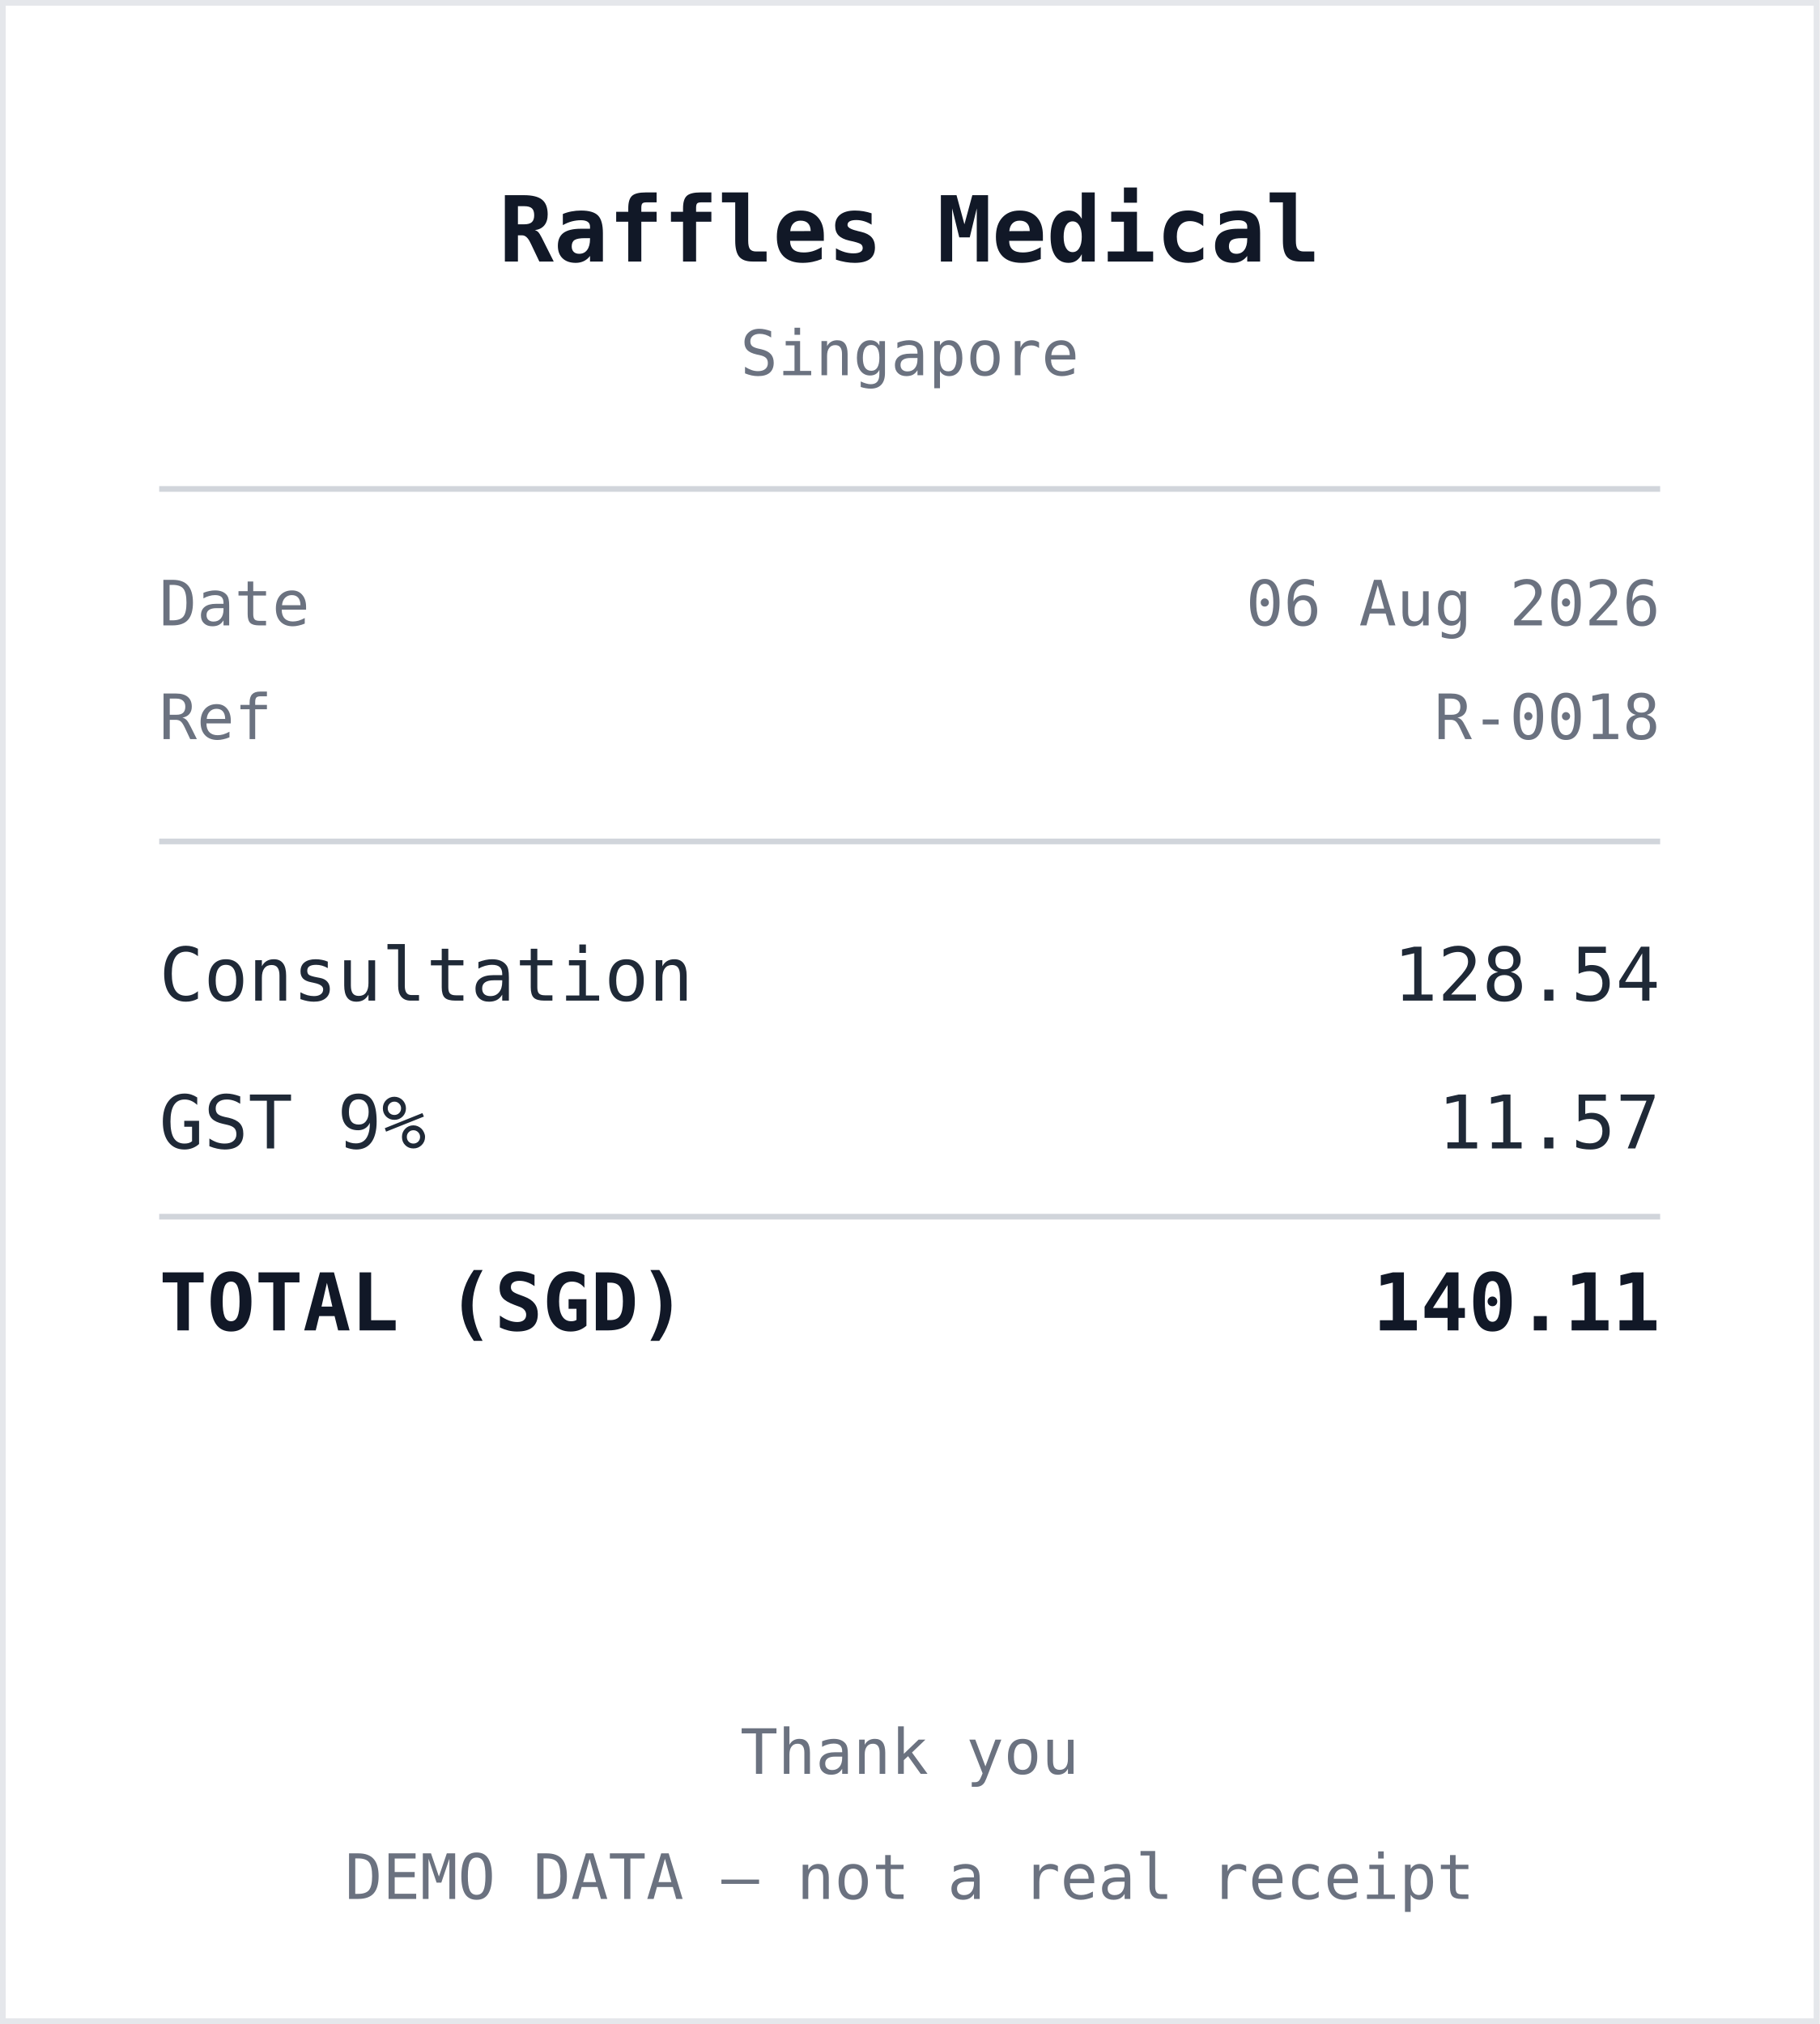
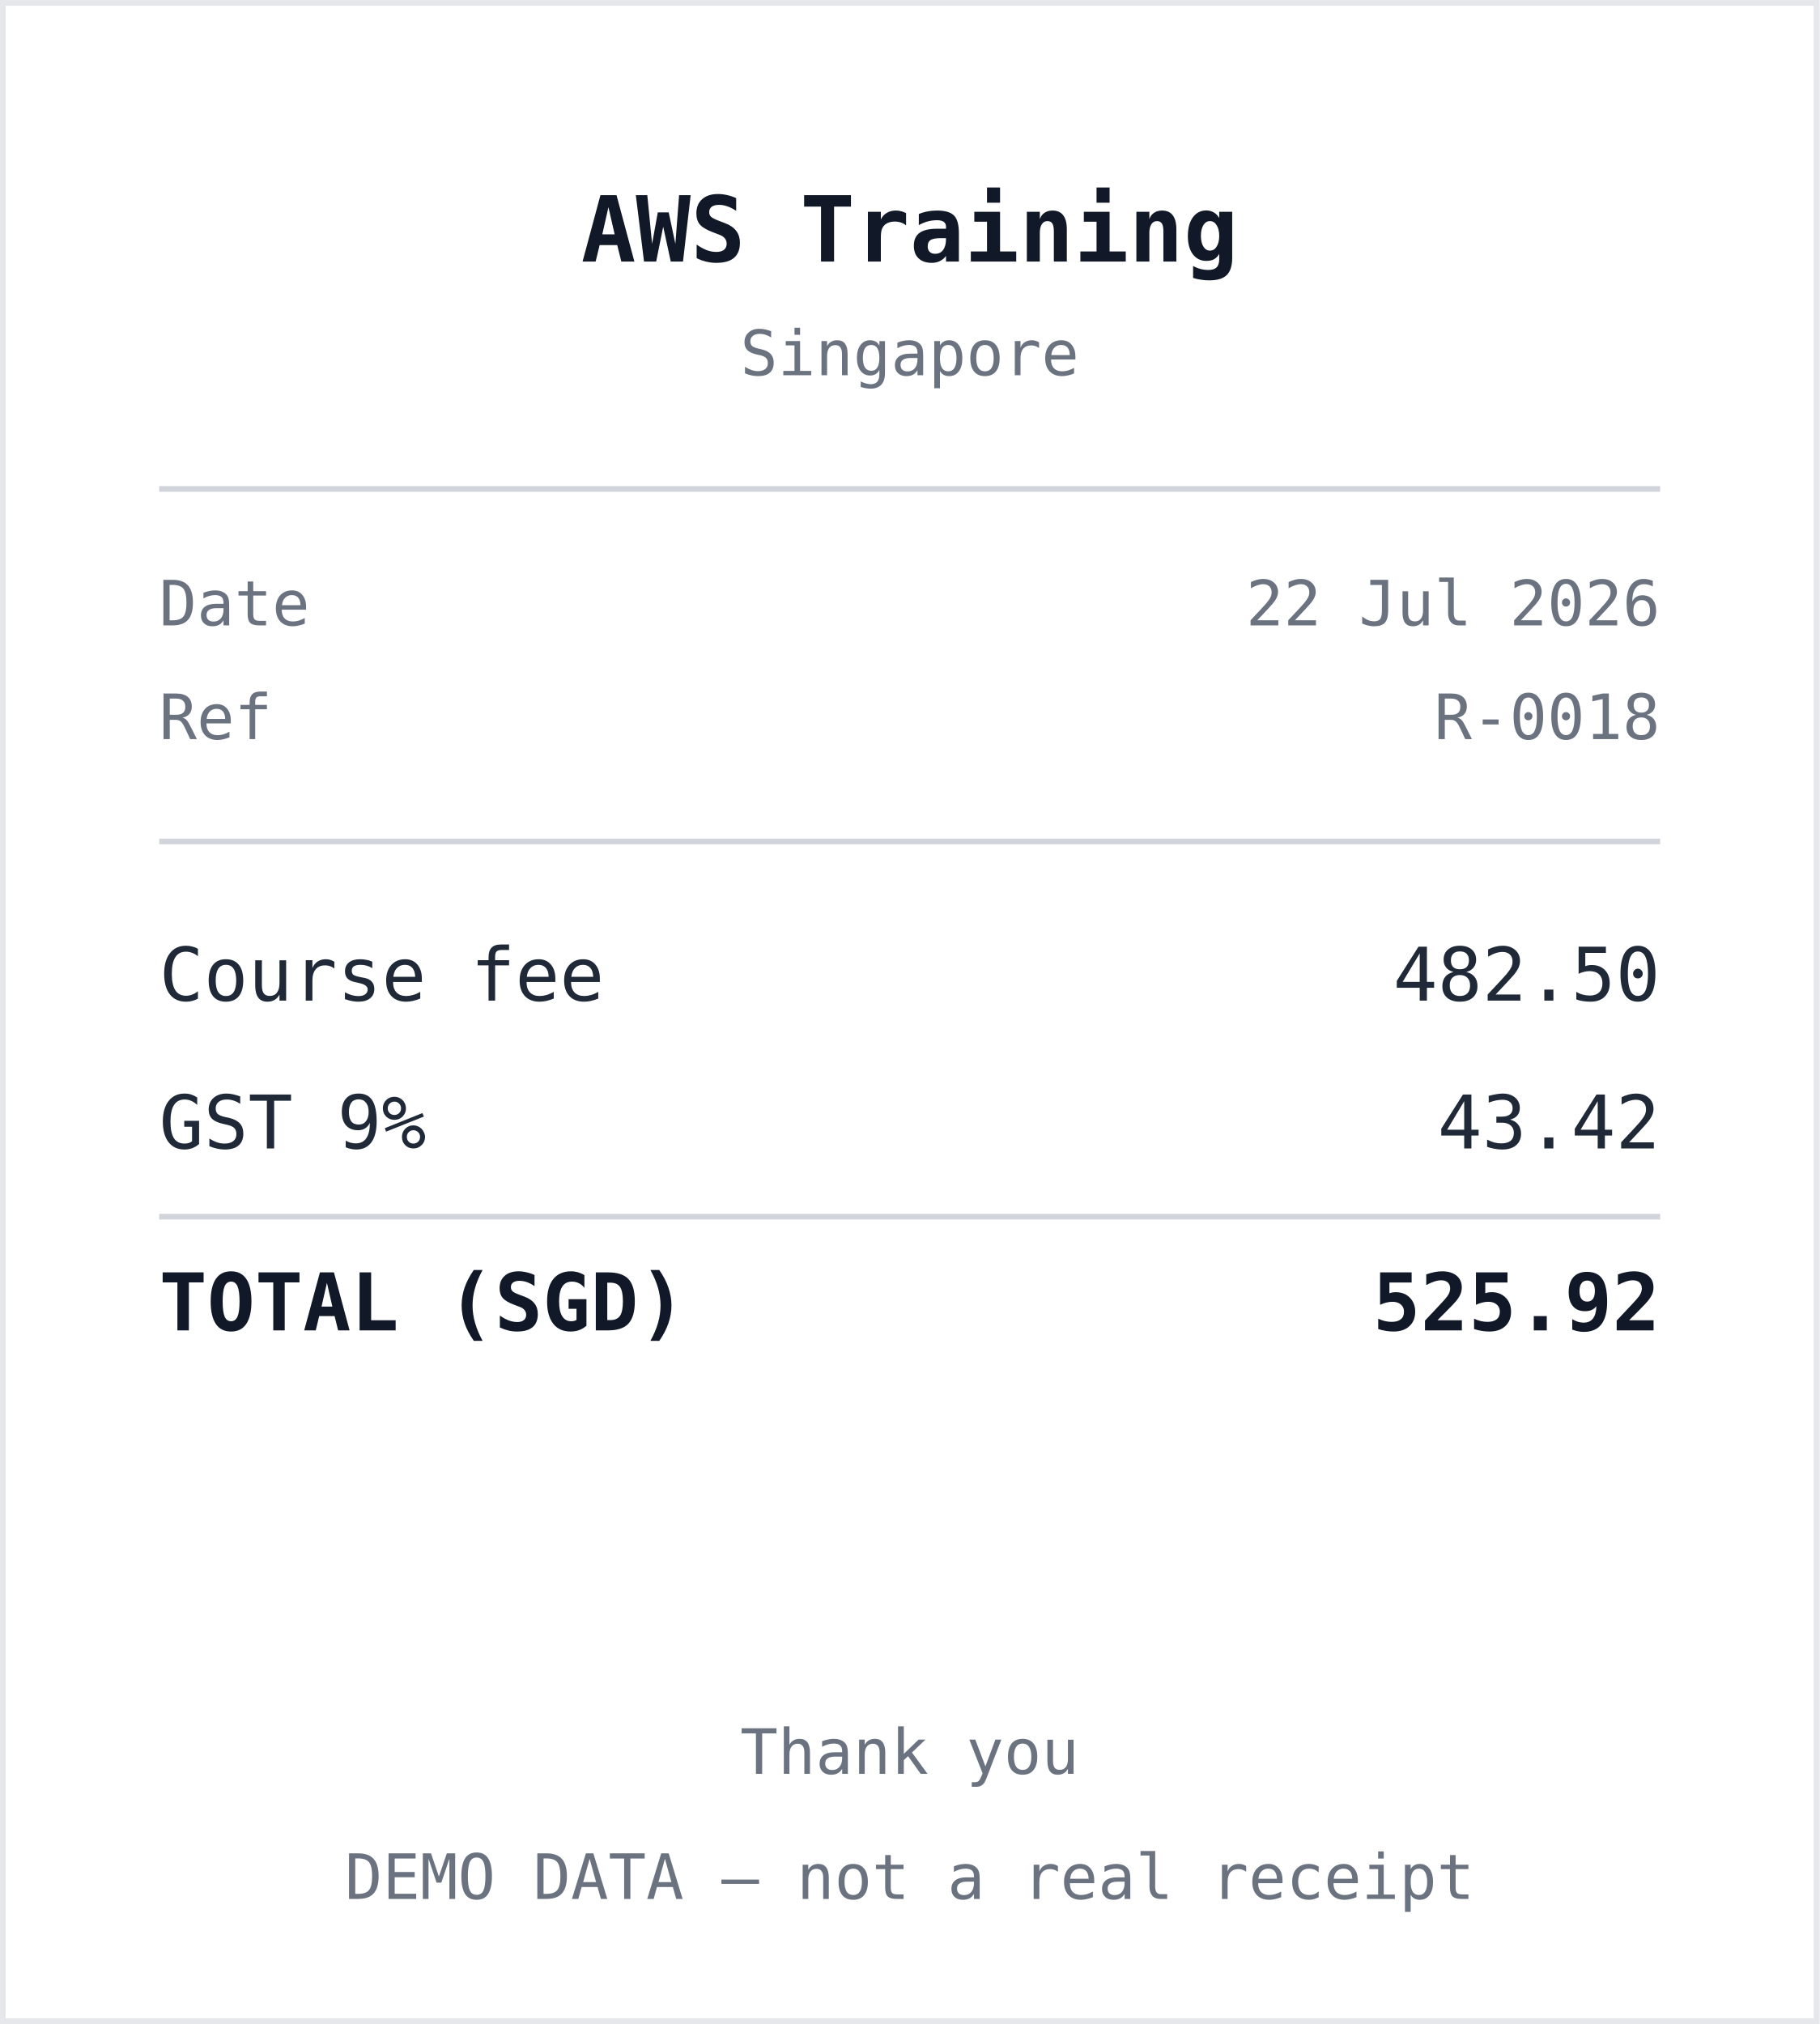
- <svg xmlns="http://www.w3.org/2000/svg" width="320" height="356" viewBox="0 0 320 356" role="img" aria-label="Receipt from Raffles Medical">
+ <svg xmlns="http://www.w3.org/2000/svg" width="320" height="356" viewBox="0 0 320 356" role="img" aria-label="Receipt from AWS Training">
  <style>
    .r { font: 13px ui-monospace, "SF Mono", Menlo, monospace; fill: #1f2937; }
    .b { font: 700 14px ui-monospace, "SF Mono", Menlo, monospace; fill: #111827; }
    .h { font: 700 16px ui-monospace, "SF Mono", Menlo, monospace; fill: #111827; }
    .m { font: 11px ui-monospace, "SF Mono", Menlo, monospace; fill: #6b7280; }
    .rule { stroke: #d1d5db; stroke-width: 1; }
  </style>
  <rect x="0" y="0" width="320" height="356" fill="#ffffff" />
  <rect x="0.5" y="0.5" width="319" height="355" fill="none" stroke="#e5e7eb" />
-   <text x="160" y="46" text-anchor="middle" class="h">Raffles Medical</text>
+   <text x="160" y="46" text-anchor="middle" class="h">AWS Training</text>
  <text x="160" y="66" text-anchor="middle" class="m">Singapore</text>
  <line x1="28" y1="86" x2="292" y2="86" class="rule" />
  <text x="28" y="110" class="m">Date</text>
-   <text x="292" y="110" text-anchor="end" class="m">06 Aug 2026</text>
+   <text x="292" y="110" text-anchor="end" class="m">22 Jul 2026</text>
  <text x="28" y="130" class="m">Ref</text>
  <text x="292" y="130" text-anchor="end" class="m">R-0018</text>
  <line x1="28" y1="148" x2="292" y2="148" class="rule" />
-   <text x="28" y="176" class="r">Consultation</text>
-   <text x="292" y="176" text-anchor="end" class="r">128.54</text>
+   <text x="28" y="176" class="r">Course fee</text>
+   <text x="292" y="176" text-anchor="end" class="r">482.50</text>
  <text x="28" y="202" class="r">GST 9%</text>
-   <text x="292" y="202" text-anchor="end" class="r">11.57</text>
+   <text x="292" y="202" text-anchor="end" class="r">43.42</text>
  <line x1="28" y1="214" x2="292" y2="214" class="rule" />
  <text x="28" y="234" class="b">TOTAL (SGD)</text>
-   <text x="292" y="234" text-anchor="end" class="b">140.11</text>
+   <text x="292" y="234" text-anchor="end" class="b">525.92</text>
  <text x="160" y="312" text-anchor="middle" class="m">Thank you</text>
  <text x="160" y="334" text-anchor="middle" class="m">DEMO DATA — not a real receipt</text>
</svg>
